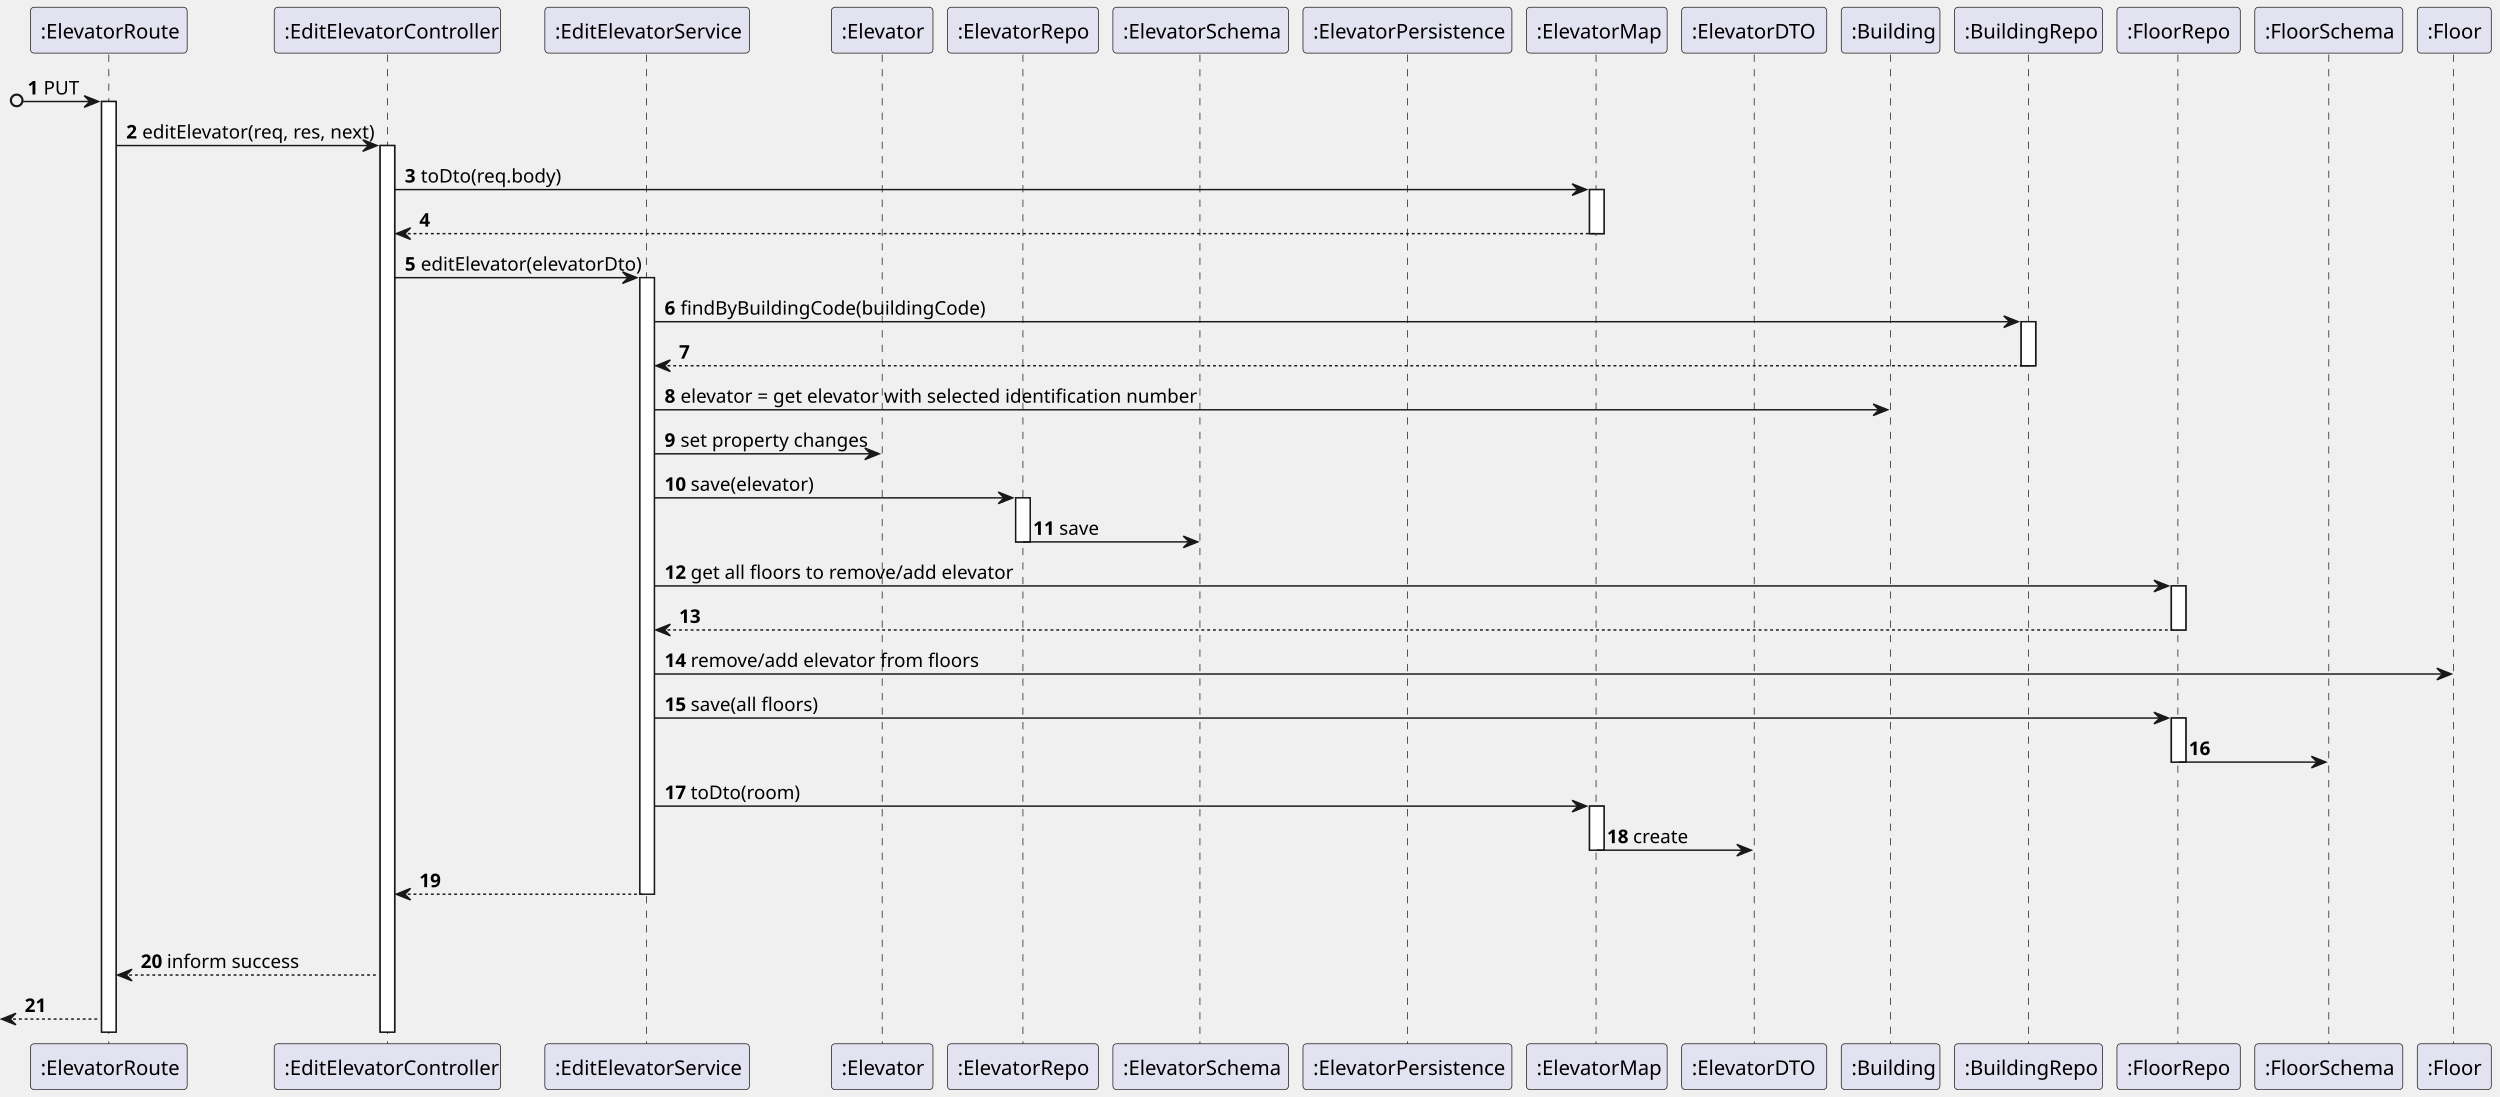
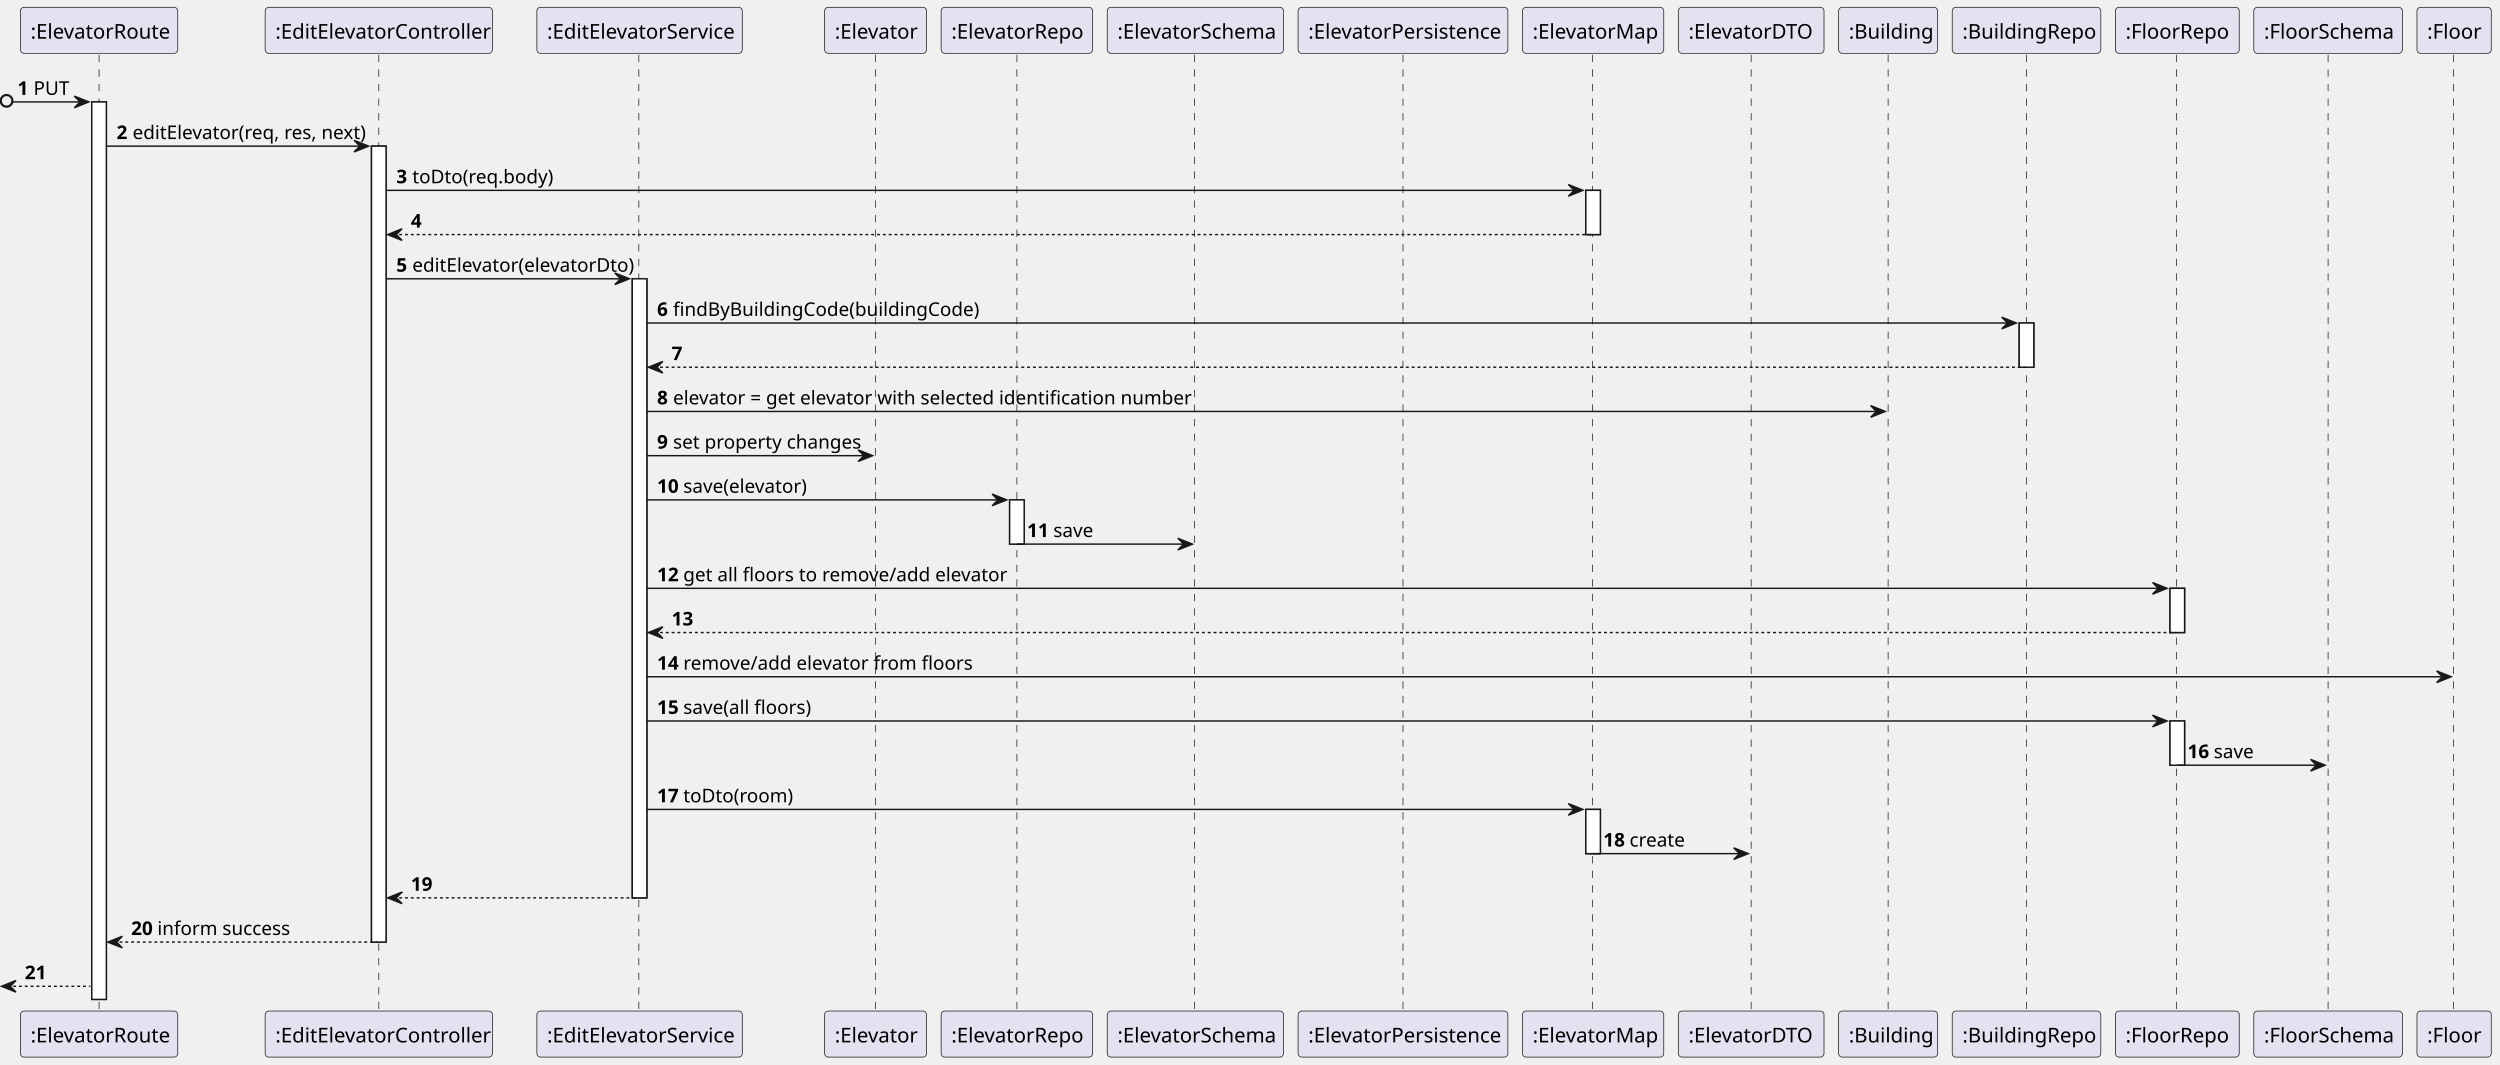
- <svg xmlns="http://www.w3.org/2000/svg" contentStyleType="text/css" height="756px" preserveAspectRatio="none" style="width:1723px;height:756px;background:#FFFFFF;" version="1.1" viewBox="0 0 1723 756" width="1723px" zoomAndPan="magnify">
+ <svg xmlns="http://www.w3.org/2000/svg" contentStyleType="text/css" height="731px" preserveAspectRatio="none" style="width:1716px;height:731px;background:#FFFFFF;" version="1.1" viewBox="0 0 1716 731" width="1716px" zoomAndPan="magnify">
  <defs />
  <g>
-     <rect fill="#FFFFFF" height="641.383" style="stroke:#181818;stroke-width:1.0;" width="10" x="70" y="69.961" />
-     <rect fill="#FFFFFF" height="611.031" style="stroke:#181818;stroke-width:1.0;" width="10" x="262" y="100.312" />
-     <rect fill="#FFFFFF" height="424.922" style="stroke:#181818;stroke-width:1.0;" width="10" x="441" y="191.367" />
-     <rect fill="#FFFFFF" height="30.352" style="stroke:#181818;stroke-width:1.0;" width="10" x="700" y="343.125" />
-     <rect fill="#FFFFFF" height="30.352" style="stroke:#181818;stroke-width:1.0;" width="10" x="1095.5" y="130.664" />
-     <rect fill="#FFFFFF" height="30.352" style="stroke:#181818;stroke-width:1.0;" width="10" x="1095.5" y="555.586" />
-     <rect fill="#FFFFFF" height="30.352" style="stroke:#181818;stroke-width:1.0;" width="10" x="1393" y="221.719" />
-     <rect fill="#FFFFFF" height="30.352" style="stroke:#181818;stroke-width:1.0;" width="10" x="1496.5" y="403.828" />
-     <rect fill="#FFFFFF" height="30.352" style="stroke:#181818;stroke-width:1.0;" width="10" x="1496.5" y="494.883" />
-     <line style="stroke:#181818;stroke-width:0.5;stroke-dasharray:5.0,5.0;" x1="75" x2="75" y1="37.609" y2="720.344" />
-     <line style="stroke:#181818;stroke-width:0.5;stroke-dasharray:5.0,5.0;" x1="267" x2="267" y1="37.609" y2="720.344" />
-     <line style="stroke:#181818;stroke-width:0.5;stroke-dasharray:5.0,5.0;" x1="445.5" x2="445.5" y1="37.609" y2="720.344" />
-     <line style="stroke:#181818;stroke-width:0.5;stroke-dasharray:5.0,5.0;" x1="608" x2="608" y1="37.609" y2="720.344" />
-     <line style="stroke:#181818;stroke-width:0.5;stroke-dasharray:5.0,5.0;" x1="705" x2="705" y1="37.609" y2="720.344" />
-     <line style="stroke:#181818;stroke-width:0.5;stroke-dasharray:5.0,5.0;" x1="827" x2="827" y1="37.609" y2="720.344" />
-     <line style="stroke:#181818;stroke-width:0.5;stroke-dasharray:5.0,5.0;" x1="970" x2="970" y1="37.609" y2="720.344" />
-     <line style="stroke:#181818;stroke-width:0.5;stroke-dasharray:5.0,5.0;" x1="1100" x2="1100" y1="37.609" y2="720.344" />
-     <line style="stroke:#181818;stroke-width:0.5;stroke-dasharray:5.0,5.0;" x1="1209" x2="1209" y1="37.609" y2="720.344" />
-     <line style="stroke:#181818;stroke-width:0.5;stroke-dasharray:5.0,5.0;" x1="1303" x2="1303" y1="37.609" y2="720.344" />
-     <line style="stroke:#181818;stroke-width:0.5;stroke-dasharray:5.0,5.0;" x1="1398" x2="1398" y1="37.609" y2="720.344" />
-     <line style="stroke:#181818;stroke-width:0.5;stroke-dasharray:5.0,5.0;" x1="1501" x2="1501" y1="37.609" y2="720.344" />
-     <line style="stroke:#181818;stroke-width:0.5;stroke-dasharray:5.0,5.0;" x1="1605" x2="1605" y1="37.609" y2="720.344" />
-     <line style="stroke:#181818;stroke-width:0.5;stroke-dasharray:5.0,5.0;" x1="1691" x2="1691" y1="37.609" y2="720.344" />
-     <rect fill="#E2E2F0" height="31.609" rx="2.5" ry="2.5" style="stroke:#181818;stroke-width:0.5;" width="108" x="21" y="5" />
-     <text fill="#000000" font-family="sans-serif" font-size="14" lengthAdjust="spacing" textLength="94" x="28" y="26.533">:ElevatorRoute</text>
-     <rect fill="#E2E2F0" height="31.609" rx="2.5" ry="2.5" style="stroke:#181818;stroke-width:0.5;" width="108" x="21" y="719.344" />
-     <text fill="#000000" font-family="sans-serif" font-size="14" lengthAdjust="spacing" textLength="94" x="28" y="740.877">:ElevatorRoute</text>
-     <rect fill="#E2E2F0" height="31.609" rx="2.5" ry="2.5" style="stroke:#181818;stroke-width:0.5;" width="156" x="189" y="5" />
-     <text fill="#000000" font-family="sans-serif" font-size="14" lengthAdjust="spacing" textLength="142" x="196" y="26.533">:EditElevatorController</text>
-     <rect fill="#E2E2F0" height="31.609" rx="2.5" ry="2.5" style="stroke:#181818;stroke-width:0.5;" width="156" x="189" y="719.344" />
-     <text fill="#000000" font-family="sans-serif" font-size="14" lengthAdjust="spacing" textLength="142" x="196" y="740.877">:EditElevatorController</text>
-     <rect fill="#E2E2F0" height="31.609" rx="2.5" ry="2.5" style="stroke:#181818;stroke-width:0.5;" width="141" x="375.5" y="5" />
-     <text fill="#000000" font-family="sans-serif" font-size="14" lengthAdjust="spacing" textLength="127" x="382.5" y="26.533">:EditElevatorService</text>
-     <rect fill="#E2E2F0" height="31.609" rx="2.5" ry="2.5" style="stroke:#181818;stroke-width:0.5;" width="141" x="375.5" y="719.344" />
-     <text fill="#000000" font-family="sans-serif" font-size="14" lengthAdjust="spacing" textLength="127" x="382.5" y="740.877">:EditElevatorService</text>
-     <rect fill="#E2E2F0" height="31.609" rx="2.5" ry="2.5" style="stroke:#181818;stroke-width:0.5;" width="70" x="573" y="5" />
-     <text fill="#000000" font-family="sans-serif" font-size="14" lengthAdjust="spacing" textLength="56" x="580" y="26.533">:Elevator</text>
-     <rect fill="#E2E2F0" height="31.609" rx="2.5" ry="2.5" style="stroke:#181818;stroke-width:0.5;" width="70" x="573" y="719.344" />
-     <text fill="#000000" font-family="sans-serif" font-size="14" lengthAdjust="spacing" textLength="56" x="580" y="740.877">:Elevator</text>
-     <rect fill="#E2E2F0" height="31.609" rx="2.5" ry="2.5" style="stroke:#181818;stroke-width:0.5;" width="104" x="653" y="5" />
-     <text fill="#000000" font-family="sans-serif" font-size="14" lengthAdjust="spacing" textLength="90" x="660" y="26.533">:ElevatorRepo</text>
-     <rect fill="#E2E2F0" height="31.609" rx="2.5" ry="2.5" style="stroke:#181818;stroke-width:0.5;" width="104" x="653" y="719.344" />
-     <text fill="#000000" font-family="sans-serif" font-size="14" lengthAdjust="spacing" textLength="90" x="660" y="740.877">:ElevatorRepo</text>
-     <rect fill="#E2E2F0" height="31.609" rx="2.5" ry="2.5" style="stroke:#181818;stroke-width:0.5;" width="121" x="767" y="5" />
-     <text fill="#000000" font-family="sans-serif" font-size="14" lengthAdjust="spacing" textLength="107" x="774" y="26.533">:ElevatorSchema</text>
-     <rect fill="#E2E2F0" height="31.609" rx="2.5" ry="2.5" style="stroke:#181818;stroke-width:0.5;" width="121" x="767" y="719.344" />
-     <text fill="#000000" font-family="sans-serif" font-size="14" lengthAdjust="spacing" textLength="107" x="774" y="740.877">:ElevatorSchema</text>
-     <rect fill="#E2E2F0" height="31.609" rx="2.5" ry="2.5" style="stroke:#181818;stroke-width:0.5;" width="144" x="898" y="5" />
-     <text fill="#000000" font-family="sans-serif" font-size="14" lengthAdjust="spacing" textLength="130" x="905" y="26.533">:ElevatorPersistence</text>
-     <rect fill="#E2E2F0" height="31.609" rx="2.5" ry="2.5" style="stroke:#181818;stroke-width:0.5;" width="144" x="898" y="719.344" />
-     <text fill="#000000" font-family="sans-serif" font-size="14" lengthAdjust="spacing" textLength="130" x="905" y="740.877">:ElevatorPersistence</text>
-     <rect fill="#E2E2F0" height="31.609" rx="2.5" ry="2.5" style="stroke:#181818;stroke-width:0.5;" width="97" x="1052" y="5" />
-     <text fill="#000000" font-family="sans-serif" font-size="14" lengthAdjust="spacing" textLength="83" x="1059" y="26.533">:ElevatorMap</text>
-     <rect fill="#E2E2F0" height="31.609" rx="2.5" ry="2.5" style="stroke:#181818;stroke-width:0.5;" width="97" x="1052" y="719.344" />
-     <text fill="#000000" font-family="sans-serif" font-size="14" lengthAdjust="spacing" textLength="83" x="1059" y="740.877">:ElevatorMap</text>
-     <rect fill="#E2E2F0" height="31.609" rx="2.5" ry="2.5" style="stroke:#181818;stroke-width:0.5;" width="100" x="1159" y="5" />
-     <text fill="#000000" font-family="sans-serif" font-size="14" lengthAdjust="spacing" textLength="86" x="1166" y="26.533">:ElevatorDTO</text>
-     <rect fill="#E2E2F0" height="31.609" rx="2.5" ry="2.5" style="stroke:#181818;stroke-width:0.5;" width="100" x="1159" y="719.344" />
-     <text fill="#000000" font-family="sans-serif" font-size="14" lengthAdjust="spacing" textLength="86" x="1166" y="740.877">:ElevatorDTO</text>
-     <rect fill="#E2E2F0" height="31.609" rx="2.5" ry="2.5" style="stroke:#181818;stroke-width:0.5;" width="68" x="1269" y="5" />
-     <text fill="#000000" font-family="sans-serif" font-size="14" lengthAdjust="spacing" textLength="54" x="1276" y="26.533">:Building</text>
-     <rect fill="#E2E2F0" height="31.609" rx="2.5" ry="2.5" style="stroke:#181818;stroke-width:0.5;" width="68" x="1269" y="719.344" />
-     <text fill="#000000" font-family="sans-serif" font-size="14" lengthAdjust="spacing" textLength="54" x="1276" y="740.877">:Building</text>
-     <rect fill="#E2E2F0" height="31.609" rx="2.5" ry="2.5" style="stroke:#181818;stroke-width:0.5;" width="102" x="1347" y="5" />
-     <text fill="#000000" font-family="sans-serif" font-size="14" lengthAdjust="spacing" textLength="88" x="1354" y="26.533">:BuildingRepo</text>
-     <rect fill="#E2E2F0" height="31.609" rx="2.5" ry="2.5" style="stroke:#181818;stroke-width:0.5;" width="102" x="1347" y="719.344" />
-     <text fill="#000000" font-family="sans-serif" font-size="14" lengthAdjust="spacing" textLength="88" x="1354" y="740.877">:BuildingRepo</text>
-     <rect fill="#E2E2F0" height="31.609" rx="2.5" ry="2.5" style="stroke:#181818;stroke-width:0.5;" width="85" x="1459" y="5" />
-     <text fill="#000000" font-family="sans-serif" font-size="14" lengthAdjust="spacing" textLength="71" x="1466" y="26.533">:FloorRepo</text>
-     <rect fill="#E2E2F0" height="31.609" rx="2.5" ry="2.5" style="stroke:#181818;stroke-width:0.5;" width="85" x="1459" y="719.344" />
-     <text fill="#000000" font-family="sans-serif" font-size="14" lengthAdjust="spacing" textLength="71" x="1466" y="740.877">:FloorRepo</text>
-     <rect fill="#E2E2F0" height="31.609" rx="2.5" ry="2.5" style="stroke:#181818;stroke-width:0.5;" width="102" x="1554" y="5" />
-     <text fill="#000000" font-family="sans-serif" font-size="14" lengthAdjust="spacing" textLength="88" x="1561" y="26.533">:FloorSchema</text>
-     <rect fill="#E2E2F0" height="31.609" rx="2.5" ry="2.5" style="stroke:#181818;stroke-width:0.5;" width="102" x="1554" y="719.344" />
-     <text fill="#000000" font-family="sans-serif" font-size="14" lengthAdjust="spacing" textLength="88" x="1561" y="740.877">:FloorSchema</text>
-     <rect fill="#E2E2F0" height="31.609" rx="2.5" ry="2.5" style="stroke:#181818;stroke-width:0.5;" width="51" x="1666" y="5" />
-     <text fill="#000000" font-family="sans-serif" font-size="14" lengthAdjust="spacing" textLength="37" x="1673" y="26.533">:Floor</text>
-     <rect fill="#E2E2F0" height="31.609" rx="2.5" ry="2.5" style="stroke:#181818;stroke-width:0.5;" width="51" x="1666" y="719.344" />
-     <text fill="#000000" font-family="sans-serif" font-size="14" lengthAdjust="spacing" textLength="37" x="1673" y="740.877">:Floor</text>
-     <rect fill="#FFFFFF" height="641.383" style="stroke:#181818;stroke-width:1.0;" width="10" x="70" y="69.961" />
-     <rect fill="#FFFFFF" height="611.031" style="stroke:#181818;stroke-width:1.0;" width="10" x="262" y="100.312" />
-     <rect fill="#FFFFFF" height="424.922" style="stroke:#181818;stroke-width:1.0;" width="10" x="441" y="191.367" />
-     <rect fill="#FFFFFF" height="30.352" style="stroke:#181818;stroke-width:1.0;" width="10" x="700" y="343.125" />
-     <rect fill="#FFFFFF" height="30.352" style="stroke:#181818;stroke-width:1.0;" width="10" x="1095.5" y="130.664" />
-     <rect fill="#FFFFFF" height="30.352" style="stroke:#181818;stroke-width:1.0;" width="10" x="1095.5" y="555.586" />
-     <rect fill="#FFFFFF" height="30.352" style="stroke:#181818;stroke-width:1.0;" width="10" x="1393" y="221.719" />
-     <rect fill="#FFFFFF" height="30.352" style="stroke:#181818;stroke-width:1.0;" width="10" x="1496.5" y="403.828" />
-     <rect fill="#FFFFFF" height="30.352" style="stroke:#181818;stroke-width:1.0;" width="10" x="1496.5" y="494.883" />
-     <ellipse cx="11.5" cy="69.211" fill="none" rx="4" ry="4" style="stroke:#181818;stroke-width:1.5;" />
-     <polygon fill="#181818" points="58,65.961,68,69.961,58,73.961,62,69.961" style="stroke:#181818;stroke-width:1.0;" />
-     <line style="stroke:#181818;stroke-width:1.0;" x1="16" x2="64" y1="69.961" y2="69.961" />
-     <text fill="#000000" font-family="sans-serif" font-size="13" font-weight="bold" lengthAdjust="spacing" textLength="7" x="19" y="65.105">1</text>
-     <text fill="#000000" font-family="sans-serif" font-size="13" lengthAdjust="spacing" textLength="25" x="30" y="65.105">PUT</text>
-     <polygon fill="#181818" points="250,96.312,260,100.312,250,104.312,254,100.312" style="stroke:#181818;stroke-width:1.0;" />
-     <line style="stroke:#181818;stroke-width:1.0;" x1="80" x2="256" y1="100.312" y2="100.312" />
-     <text fill="#000000" font-family="sans-serif" font-size="13" font-weight="bold" lengthAdjust="spacing" textLength="7" x="87" y="95.456">2</text>
-     <text fill="#000000" font-family="sans-serif" font-size="13" lengthAdjust="spacing" textLength="152" x="98" y="95.456">editElevator(req, res, next)</text>
-     <polygon fill="#181818" points="1083.5,126.664,1093.5,130.664,1083.5,134.664,1087.5,130.664" style="stroke:#181818;stroke-width:1.0;" />
-     <line style="stroke:#181818;stroke-width:1.0;" x1="272" x2="1089.5" y1="130.664" y2="130.664" />
-     <text fill="#000000" font-family="sans-serif" font-size="13" font-weight="bold" lengthAdjust="spacing" textLength="7" x="279" y="125.808">3</text>
-     <text fill="#000000" font-family="sans-serif" font-size="13" lengthAdjust="spacing" textLength="89" x="290" y="125.808">toDto(req.body)</text>
-     <polygon fill="#181818" points="283,157.016,273,161.016,283,165.016,279,161.016" style="stroke:#181818;stroke-width:1.0;" />
-     <line style="stroke:#181818;stroke-width:1.0;stroke-dasharray:2.0,2.0;" x1="277" x2="1099.5" y1="161.016" y2="161.016" />
-     <text fill="#000000" font-family="sans-serif" font-size="13" font-weight="bold" lengthAdjust="spacing" textLength="7" x="289" y="156.159">4</text>
-     <text fill="#000000" font-family="sans-serif" font-size="13" lengthAdjust="spacing" textLength="4" x="300" y="156.159"> </text>
-     <polygon fill="#181818" points="429,187.367,439,191.367,429,195.367,433,191.367" style="stroke:#181818;stroke-width:1.0;" />
-     <line style="stroke:#181818;stroke-width:1.0;" x1="272" x2="435" y1="191.367" y2="191.367" />
-     <text fill="#000000" font-family="sans-serif" font-size="13" font-weight="bold" lengthAdjust="spacing" textLength="7" x="279" y="186.511">5</text>
-     <text fill="#000000" font-family="sans-serif" font-size="13" lengthAdjust="spacing" textLength="139" x="290" y="186.511">editElevator(elevatorDto)</text>
-     <polygon fill="#181818" points="1381,217.719,1391,221.719,1381,225.719,1385,221.719" style="stroke:#181818;stroke-width:1.0;" />
-     <line style="stroke:#181818;stroke-width:1.0;" x1="451" x2="1387" y1="221.719" y2="221.719" />
-     <text fill="#000000" font-family="sans-serif" font-size="13" font-weight="bold" lengthAdjust="spacing" textLength="7" x="458" y="216.862">6</text>
-     <text fill="#000000" font-family="sans-serif" font-size="13" lengthAdjust="spacing" textLength="194" x="469" y="216.862">findByBuildingCode(buildingCode)</text>
-     <polygon fill="#181818" points="462,248.07,452,252.07,462,256.07,458,252.07" style="stroke:#181818;stroke-width:1.0;" />
-     <line style="stroke:#181818;stroke-width:1.0;stroke-dasharray:2.0,2.0;" x1="456" x2="1397" y1="252.07" y2="252.07" />
-     <text fill="#000000" font-family="sans-serif" font-size="13" font-weight="bold" lengthAdjust="spacing" textLength="7" x="468" y="247.214">7</text>
-     <text fill="#000000" font-family="sans-serif" font-size="13" lengthAdjust="spacing" textLength="4" x="479" y="247.214"> </text>
-     <polygon fill="#181818" points="1291,278.422,1301,282.422,1291,286.422,1295,282.422" style="stroke:#181818;stroke-width:1.0;" />
-     <line style="stroke:#181818;stroke-width:1.0;" x1="451" x2="1297" y1="282.422" y2="282.422" />
-     <text fill="#000000" font-family="sans-serif" font-size="13" font-weight="bold" lengthAdjust="spacing" textLength="7" x="458" y="277.565">8</text>
-     <text fill="#000000" font-family="sans-serif" font-size="13" lengthAdjust="spacing" textLength="329" x="469" y="277.565">elevator = get elevator with selected identification number</text>
-     <polygon fill="#181818" points="596,308.773,606,312.773,596,316.773,600,312.773" style="stroke:#181818;stroke-width:1.0;" />
-     <line style="stroke:#181818;stroke-width:1.0;" x1="451" x2="602" y1="312.773" y2="312.773" />
-     <text fill="#000000" font-family="sans-serif" font-size="13" font-weight="bold" lengthAdjust="spacing" textLength="7" x="458" y="307.917">9</text>
-     <text fill="#000000" font-family="sans-serif" font-size="13" lengthAdjust="spacing" textLength="122" x="469" y="307.917">set property changes</text>
-     <polygon fill="#181818" points="688,339.125,698,343.125,688,347.125,692,343.125" style="stroke:#181818;stroke-width:1.0;" />
-     <line style="stroke:#181818;stroke-width:1.0;" x1="451" x2="694" y1="343.125" y2="343.125" />
-     <text fill="#000000" font-family="sans-serif" font-size="13" font-weight="bold" lengthAdjust="spacing" textLength="14" x="458" y="338.269">10</text>
-     <text fill="#000000" font-family="sans-serif" font-size="13" lengthAdjust="spacing" textLength="78" x="476" y="338.269">save(elevator)</text>
-     <polygon fill="#181818" points="815.5,369.477,825.5,373.477,815.5,377.477,819.5,373.477" style="stroke:#181818;stroke-width:1.0;" />
-     <line style="stroke:#181818;stroke-width:1.0;" x1="705" x2="821.5" y1="373.477" y2="373.477" />
-     <text fill="#000000" font-family="sans-serif" font-size="13" font-weight="bold" lengthAdjust="spacing" textLength="14" x="712" y="368.62">11</text>
-     <text fill="#000000" font-family="sans-serif" font-size="13" lengthAdjust="spacing" textLength="26" x="730" y="368.62">save</text>
-     <polygon fill="#181818" points="1484.5,399.828,1494.5,403.828,1484.5,407.828,1488.5,403.828" style="stroke:#181818;stroke-width:1.0;" />
-     <line style="stroke:#181818;stroke-width:1.0;" x1="451" x2="1490.5" y1="403.828" y2="403.828" />
-     <text fill="#000000" font-family="sans-serif" font-size="13" font-weight="bold" lengthAdjust="spacing" textLength="14" x="458" y="398.972">12</text>
-     <text fill="#000000" font-family="sans-serif" font-size="13" lengthAdjust="spacing" textLength="203" x="476" y="398.972">get all floors to remove/add elevator</text>
-     <polygon fill="#181818" points="462,430.18,452,434.18,462,438.18,458,434.18" style="stroke:#181818;stroke-width:1.0;" />
-     <line style="stroke:#181818;stroke-width:1.0;stroke-dasharray:2.0,2.0;" x1="456" x2="1500.5" y1="434.18" y2="434.18" />
-     <text fill="#000000" font-family="sans-serif" font-size="13" font-weight="bold" lengthAdjust="spacing" textLength="14" x="468" y="429.323">13</text>
-     <text fill="#000000" font-family="sans-serif" font-size="13" lengthAdjust="spacing" textLength="4" x="486" y="429.323"> </text>
-     <polygon fill="#181818" points="1679.5,460.531,1689.5,464.531,1679.5,468.531,1683.5,464.531" style="stroke:#181818;stroke-width:1.0;" />
-     <line style="stroke:#181818;stroke-width:1.0;" x1="451" x2="1685.5" y1="464.531" y2="464.531" />
-     <text fill="#000000" font-family="sans-serif" font-size="13" font-weight="bold" lengthAdjust="spacing" textLength="14" x="458" y="459.675">14</text>
-     <text fill="#000000" font-family="sans-serif" font-size="13" lengthAdjust="spacing" textLength="178" x="476" y="459.675">remove/add elevator from floors</text>
-     <polygon fill="#181818" points="1484.5,490.883,1494.5,494.883,1484.5,498.883,1488.5,494.883" style="stroke:#181818;stroke-width:1.0;" />
-     <line style="stroke:#181818;stroke-width:1.0;" x1="451" x2="1490.5" y1="494.883" y2="494.883" />
-     <text fill="#000000" font-family="sans-serif" font-size="13" font-weight="bold" lengthAdjust="spacing" textLength="14" x="458" y="490.026">15</text>
-     <text fill="#000000" font-family="sans-serif" font-size="13" lengthAdjust="spacing" textLength="82" x="476" y="490.026">save(all floors)</text>
-     <polygon fill="#181818" points="1593,521.234,1603,525.234,1593,529.234,1597,525.234" style="stroke:#181818;stroke-width:1.0;" />
-     <line style="stroke:#181818;stroke-width:1.0;" x1="1501.5" x2="1599" y1="525.234" y2="525.234" />
-     <text fill="#000000" font-family="sans-serif" font-size="13" font-weight="bold" lengthAdjust="spacing" textLength="14" x="1508.5" y="520.378">16</text>
-     <text fill="#000000" font-family="sans-serif" font-size="13" lengthAdjust="spacing" textLength="4" x="1526.5" y="520.378"> </text>
-     <polygon fill="#181818" points="1083.5,551.586,1093.5,555.586,1083.5,559.586,1087.5,555.586" style="stroke:#181818;stroke-width:1.0;" />
-     <line style="stroke:#181818;stroke-width:1.0;" x1="451" x2="1089.5" y1="555.586" y2="555.586" />
-     <text fill="#000000" font-family="sans-serif" font-size="13" font-weight="bold" lengthAdjust="spacing" textLength="14" x="458" y="550.73">17</text>
-     <text fill="#000000" font-family="sans-serif" font-size="13" lengthAdjust="spacing" textLength="68" x="476" y="550.73">toDto(room)</text>
-     <polygon fill="#181818" points="1197,581.938,1207,585.938,1197,589.938,1201,585.938" style="stroke:#181818;stroke-width:1.0;" />
-     <line style="stroke:#181818;stroke-width:1.0;" x1="1100.5" x2="1203" y1="585.938" y2="585.938" />
-     <text fill="#000000" font-family="sans-serif" font-size="13" font-weight="bold" lengthAdjust="spacing" textLength="14" x="1107.5" y="581.081">18</text>
-     <text fill="#000000" font-family="sans-serif" font-size="13" lengthAdjust="spacing" textLength="36" x="1125.5" y="581.081">create</text>
-     <polygon fill="#181818" points="283,612.289,273,616.289,283,620.289,279,616.289" style="stroke:#181818;stroke-width:1.0;" />
-     <line style="stroke:#181818;stroke-width:1.0;stroke-dasharray:2.0,2.0;" x1="277" x2="445" y1="616.289" y2="616.289" />
-     <text fill="#000000" font-family="sans-serif" font-size="13" font-weight="bold" lengthAdjust="spacing" textLength="14" x="289" y="611.433">19</text>
-     <text fill="#000000" font-family="sans-serif" font-size="13" lengthAdjust="spacing" textLength="4" x="307" y="611.433"> </text>
-     <polygon fill="#181818" points="91,667.992,81,671.992,91,675.992,87,671.992" style="stroke:#181818;stroke-width:1.0;" />
-     <line style="stroke:#181818;stroke-width:1.0;stroke-dasharray:2.0,2.0;" x1="85" x2="261" y1="671.992" y2="671.992" />
-     <text fill="#000000" font-family="sans-serif" font-size="13" font-weight="bold" lengthAdjust="spacing" textLength="14" x="97" y="667.136">20</text>
-     <text fill="#000000" font-family="sans-serif" font-size="13" lengthAdjust="spacing" textLength="88" x="115" y="667.136">inform success</text>
-     <polygon fill="#181818" points="11,698.344,1,702.344,11,706.344,7,702.344" style="stroke:#181818;stroke-width:1.0;" />
-     <line style="stroke:#181818;stroke-width:1.0;stroke-dasharray:2.0,2.0;" x1="5" x2="69" y1="702.344" y2="702.344" />
-     <text fill="#000000" font-family="sans-serif" font-size="13" font-weight="bold" lengthAdjust="spacing" textLength="14" x="17" y="697.487">21</text>
-     <text fill="#000000" font-family="sans-serif" font-size="13" lengthAdjust="spacing" textLength="4" x="35" y="697.487"> </text>
+     <rect fill="#FFFFFF" height="616.031" style="stroke:#181818;stroke-width:1.0;" width="10" x="63" y="69.961" />
+     <rect fill="#FFFFFF" height="546.328" style="stroke:#181818;stroke-width:1.0;" width="10" x="255" y="100.312" />
+     <rect fill="#FFFFFF" height="424.922" style="stroke:#181818;stroke-width:1.0;" width="10" x="434" y="191.367" />
+     <rect fill="#FFFFFF" height="30.352" style="stroke:#181818;stroke-width:1.0;" width="10" x="693" y="343.125" />
+     <rect fill="#FFFFFF" height="30.352" style="stroke:#181818;stroke-width:1.0;" width="10" x="1088.5" y="130.664" />
+     <rect fill="#FFFFFF" height="30.352" style="stroke:#181818;stroke-width:1.0;" width="10" x="1088.5" y="555.586" />
+     <rect fill="#FFFFFF" height="30.352" style="stroke:#181818;stroke-width:1.0;" width="10" x="1386" y="221.719" />
+     <rect fill="#FFFFFF" height="30.352" style="stroke:#181818;stroke-width:1.0;" width="10" x="1489.5" y="403.828" />
+     <rect fill="#FFFFFF" height="30.352" style="stroke:#181818;stroke-width:1.0;" width="10" x="1489.5" y="494.883" />
+     <line style="stroke:#181818;stroke-width:0.5;stroke-dasharray:5.0,5.0;" x1="68" x2="68" y1="37.609" y2="694.992" />
+     <line style="stroke:#181818;stroke-width:0.5;stroke-dasharray:5.0,5.0;" x1="260" x2="260" y1="37.609" y2="694.992" />
+     <line style="stroke:#181818;stroke-width:0.5;stroke-dasharray:5.0,5.0;" x1="438.5" x2="438.5" y1="37.609" y2="694.992" />
+     <line style="stroke:#181818;stroke-width:0.5;stroke-dasharray:5.0,5.0;" x1="601" x2="601" y1="37.609" y2="694.992" />
+     <line style="stroke:#181818;stroke-width:0.5;stroke-dasharray:5.0,5.0;" x1="698" x2="698" y1="37.609" y2="694.992" />
+     <line style="stroke:#181818;stroke-width:0.5;stroke-dasharray:5.0,5.0;" x1="820" x2="820" y1="37.609" y2="694.992" />
+     <line style="stroke:#181818;stroke-width:0.5;stroke-dasharray:5.0,5.0;" x1="963" x2="963" y1="37.609" y2="694.992" />
+     <line style="stroke:#181818;stroke-width:0.5;stroke-dasharray:5.0,5.0;" x1="1093" x2="1093" y1="37.609" y2="694.992" />
+     <line style="stroke:#181818;stroke-width:0.5;stroke-dasharray:5.0,5.0;" x1="1202" x2="1202" y1="37.609" y2="694.992" />
+     <line style="stroke:#181818;stroke-width:0.5;stroke-dasharray:5.0,5.0;" x1="1296" x2="1296" y1="37.609" y2="694.992" />
+     <line style="stroke:#181818;stroke-width:0.5;stroke-dasharray:5.0,5.0;" x1="1391" x2="1391" y1="37.609" y2="694.992" />
+     <line style="stroke:#181818;stroke-width:0.5;stroke-dasharray:5.0,5.0;" x1="1494" x2="1494" y1="37.609" y2="694.992" />
+     <line style="stroke:#181818;stroke-width:0.5;stroke-dasharray:5.0,5.0;" x1="1598" x2="1598" y1="37.609" y2="694.992" />
+     <line style="stroke:#181818;stroke-width:0.5;stroke-dasharray:5.0,5.0;" x1="1684" x2="1684" y1="37.609" y2="694.992" />
+     <rect fill="#E2E2F0" height="31.609" rx="2.5" ry="2.5" style="stroke:#181818;stroke-width:0.5;" width="108" x="14" y="5" />
+     <text fill="#000000" font-family="sans-serif" font-size="14" lengthAdjust="spacing" textLength="94" x="21" y="26.533">:ElevatorRoute</text>
+     <rect fill="#E2E2F0" height="31.609" rx="2.5" ry="2.5" style="stroke:#181818;stroke-width:0.5;" width="108" x="14" y="693.992" />
+     <text fill="#000000" font-family="sans-serif" font-size="14" lengthAdjust="spacing" textLength="94" x="21" y="715.525">:ElevatorRoute</text>
+     <rect fill="#E2E2F0" height="31.609" rx="2.5" ry="2.5" style="stroke:#181818;stroke-width:0.5;" width="156" x="182" y="5" />
+     <text fill="#000000" font-family="sans-serif" font-size="14" lengthAdjust="spacing" textLength="142" x="189" y="26.533">:EditElevatorController</text>
+     <rect fill="#E2E2F0" height="31.609" rx="2.5" ry="2.5" style="stroke:#181818;stroke-width:0.5;" width="156" x="182" y="693.992" />
+     <text fill="#000000" font-family="sans-serif" font-size="14" lengthAdjust="spacing" textLength="142" x="189" y="715.525">:EditElevatorController</text>
+     <rect fill="#E2E2F0" height="31.609" rx="2.5" ry="2.5" style="stroke:#181818;stroke-width:0.5;" width="141" x="368.5" y="5" />
+     <text fill="#000000" font-family="sans-serif" font-size="14" lengthAdjust="spacing" textLength="127" x="375.5" y="26.533">:EditElevatorService</text>
+     <rect fill="#E2E2F0" height="31.609" rx="2.5" ry="2.5" style="stroke:#181818;stroke-width:0.5;" width="141" x="368.5" y="693.992" />
+     <text fill="#000000" font-family="sans-serif" font-size="14" lengthAdjust="spacing" textLength="127" x="375.5" y="715.525">:EditElevatorService</text>
+     <rect fill="#E2E2F0" height="31.609" rx="2.5" ry="2.5" style="stroke:#181818;stroke-width:0.5;" width="70" x="566" y="5" />
+     <text fill="#000000" font-family="sans-serif" font-size="14" lengthAdjust="spacing" textLength="56" x="573" y="26.533">:Elevator</text>
+     <rect fill="#E2E2F0" height="31.609" rx="2.5" ry="2.5" style="stroke:#181818;stroke-width:0.5;" width="70" x="566" y="693.992" />
+     <text fill="#000000" font-family="sans-serif" font-size="14" lengthAdjust="spacing" textLength="56" x="573" y="715.525">:Elevator</text>
+     <rect fill="#E2E2F0" height="31.609" rx="2.5" ry="2.5" style="stroke:#181818;stroke-width:0.5;" width="104" x="646" y="5" />
+     <text fill="#000000" font-family="sans-serif" font-size="14" lengthAdjust="spacing" textLength="90" x="653" y="26.533">:ElevatorRepo</text>
+     <rect fill="#E2E2F0" height="31.609" rx="2.5" ry="2.5" style="stroke:#181818;stroke-width:0.5;" width="104" x="646" y="693.992" />
+     <text fill="#000000" font-family="sans-serif" font-size="14" lengthAdjust="spacing" textLength="90" x="653" y="715.525">:ElevatorRepo</text>
+     <rect fill="#E2E2F0" height="31.609" rx="2.5" ry="2.5" style="stroke:#181818;stroke-width:0.5;" width="121" x="760" y="5" />
+     <text fill="#000000" font-family="sans-serif" font-size="14" lengthAdjust="spacing" textLength="107" x="767" y="26.533">:ElevatorSchema</text>
+     <rect fill="#E2E2F0" height="31.609" rx="2.5" ry="2.5" style="stroke:#181818;stroke-width:0.5;" width="121" x="760" y="693.992" />
+     <text fill="#000000" font-family="sans-serif" font-size="14" lengthAdjust="spacing" textLength="107" x="767" y="715.525">:ElevatorSchema</text>
+     <rect fill="#E2E2F0" height="31.609" rx="2.5" ry="2.5" style="stroke:#181818;stroke-width:0.5;" width="144" x="891" y="5" />
+     <text fill="#000000" font-family="sans-serif" font-size="14" lengthAdjust="spacing" textLength="130" x="898" y="26.533">:ElevatorPersistence</text>
+     <rect fill="#E2E2F0" height="31.609" rx="2.5" ry="2.5" style="stroke:#181818;stroke-width:0.5;" width="144" x="891" y="693.992" />
+     <text fill="#000000" font-family="sans-serif" font-size="14" lengthAdjust="spacing" textLength="130" x="898" y="715.525">:ElevatorPersistence</text>
+     <rect fill="#E2E2F0" height="31.609" rx="2.5" ry="2.5" style="stroke:#181818;stroke-width:0.5;" width="97" x="1045" y="5" />
+     <text fill="#000000" font-family="sans-serif" font-size="14" lengthAdjust="spacing" textLength="83" x="1052" y="26.533">:ElevatorMap</text>
+     <rect fill="#E2E2F0" height="31.609" rx="2.5" ry="2.5" style="stroke:#181818;stroke-width:0.5;" width="97" x="1045" y="693.992" />
+     <text fill="#000000" font-family="sans-serif" font-size="14" lengthAdjust="spacing" textLength="83" x="1052" y="715.525">:ElevatorMap</text>
+     <rect fill="#E2E2F0" height="31.609" rx="2.5" ry="2.5" style="stroke:#181818;stroke-width:0.5;" width="100" x="1152" y="5" />
+     <text fill="#000000" font-family="sans-serif" font-size="14" lengthAdjust="spacing" textLength="86" x="1159" y="26.533">:ElevatorDTO</text>
+     <rect fill="#E2E2F0" height="31.609" rx="2.5" ry="2.5" style="stroke:#181818;stroke-width:0.5;" width="100" x="1152" y="693.992" />
+     <text fill="#000000" font-family="sans-serif" font-size="14" lengthAdjust="spacing" textLength="86" x="1159" y="715.525">:ElevatorDTO</text>
+     <rect fill="#E2E2F0" height="31.609" rx="2.5" ry="2.5" style="stroke:#181818;stroke-width:0.5;" width="68" x="1262" y="5" />
+     <text fill="#000000" font-family="sans-serif" font-size="14" lengthAdjust="spacing" textLength="54" x="1269" y="26.533">:Building</text>
+     <rect fill="#E2E2F0" height="31.609" rx="2.5" ry="2.5" style="stroke:#181818;stroke-width:0.5;" width="68" x="1262" y="693.992" />
+     <text fill="#000000" font-family="sans-serif" font-size="14" lengthAdjust="spacing" textLength="54" x="1269" y="715.525">:Building</text>
+     <rect fill="#E2E2F0" height="31.609" rx="2.5" ry="2.5" style="stroke:#181818;stroke-width:0.5;" width="102" x="1340" y="5" />
+     <text fill="#000000" font-family="sans-serif" font-size="14" lengthAdjust="spacing" textLength="88" x="1347" y="26.533">:BuildingRepo</text>
+     <rect fill="#E2E2F0" height="31.609" rx="2.5" ry="2.5" style="stroke:#181818;stroke-width:0.5;" width="102" x="1340" y="693.992" />
+     <text fill="#000000" font-family="sans-serif" font-size="14" lengthAdjust="spacing" textLength="88" x="1347" y="715.525">:BuildingRepo</text>
+     <rect fill="#E2E2F0" height="31.609" rx="2.5" ry="2.5" style="stroke:#181818;stroke-width:0.5;" width="85" x="1452" y="5" />
+     <text fill="#000000" font-family="sans-serif" font-size="14" lengthAdjust="spacing" textLength="71" x="1459" y="26.533">:FloorRepo</text>
+     <rect fill="#E2E2F0" height="31.609" rx="2.5" ry="2.5" style="stroke:#181818;stroke-width:0.5;" width="85" x="1452" y="693.992" />
+     <text fill="#000000" font-family="sans-serif" font-size="14" lengthAdjust="spacing" textLength="71" x="1459" y="715.525">:FloorRepo</text>
+     <rect fill="#E2E2F0" height="31.609" rx="2.5" ry="2.5" style="stroke:#181818;stroke-width:0.5;" width="102" x="1547" y="5" />
+     <text fill="#000000" font-family="sans-serif" font-size="14" lengthAdjust="spacing" textLength="88" x="1554" y="26.533">:FloorSchema</text>
+     <rect fill="#E2E2F0" height="31.609" rx="2.5" ry="2.5" style="stroke:#181818;stroke-width:0.5;" width="102" x="1547" y="693.992" />
+     <text fill="#000000" font-family="sans-serif" font-size="14" lengthAdjust="spacing" textLength="88" x="1554" y="715.525">:FloorSchema</text>
+     <rect fill="#E2E2F0" height="31.609" rx="2.5" ry="2.5" style="stroke:#181818;stroke-width:0.5;" width="51" x="1659" y="5" />
+     <text fill="#000000" font-family="sans-serif" font-size="14" lengthAdjust="spacing" textLength="37" x="1666" y="26.533">:Floor</text>
+     <rect fill="#E2E2F0" height="31.609" rx="2.5" ry="2.5" style="stroke:#181818;stroke-width:0.5;" width="51" x="1659" y="693.992" />
+     <text fill="#000000" font-family="sans-serif" font-size="14" lengthAdjust="spacing" textLength="37" x="1666" y="715.525">:Floor</text>
+     <rect fill="#FFFFFF" height="616.031" style="stroke:#181818;stroke-width:1.0;" width="10" x="63" y="69.961" />
+     <rect fill="#FFFFFF" height="546.328" style="stroke:#181818;stroke-width:1.0;" width="10" x="255" y="100.312" />
+     <rect fill="#FFFFFF" height="424.922" style="stroke:#181818;stroke-width:1.0;" width="10" x="434" y="191.367" />
+     <rect fill="#FFFFFF" height="30.352" style="stroke:#181818;stroke-width:1.0;" width="10" x="693" y="343.125" />
+     <rect fill="#FFFFFF" height="30.352" style="stroke:#181818;stroke-width:1.0;" width="10" x="1088.5" y="130.664" />
+     <rect fill="#FFFFFF" height="30.352" style="stroke:#181818;stroke-width:1.0;" width="10" x="1088.5" y="555.586" />
+     <rect fill="#FFFFFF" height="30.352" style="stroke:#181818;stroke-width:1.0;" width="10" x="1386" y="221.719" />
+     <rect fill="#FFFFFF" height="30.352" style="stroke:#181818;stroke-width:1.0;" width="10" x="1489.5" y="403.828" />
+     <rect fill="#FFFFFF" height="30.352" style="stroke:#181818;stroke-width:1.0;" width="10" x="1489.5" y="494.883" />
+     <ellipse cx="4.5" cy="69.211" fill="none" rx="4" ry="4" style="stroke:#181818;stroke-width:1.5;" />
+     <polygon fill="#181818" points="51,65.961,61,69.961,51,73.961,55,69.961" style="stroke:#181818;stroke-width:1.0;" />
+     <line style="stroke:#181818;stroke-width:1.0;" x1="9" x2="57" y1="69.961" y2="69.961" />
+     <text fill="#000000" font-family="sans-serif" font-size="13" font-weight="bold" lengthAdjust="spacing" textLength="7" x="12" y="65.105">1</text>
+     <text fill="#000000" font-family="sans-serif" font-size="13" lengthAdjust="spacing" textLength="25" x="23" y="65.105">PUT</text>
+     <polygon fill="#181818" points="243,96.312,253,100.312,243,104.312,247,100.312" style="stroke:#181818;stroke-width:1.0;" />
+     <line style="stroke:#181818;stroke-width:1.0;" x1="73" x2="249" y1="100.312" y2="100.312" />
+     <text fill="#000000" font-family="sans-serif" font-size="13" font-weight="bold" lengthAdjust="spacing" textLength="7" x="80" y="95.456">2</text>
+     <text fill="#000000" font-family="sans-serif" font-size="13" lengthAdjust="spacing" textLength="152" x="91" y="95.456">editElevator(req, res, next)</text>
+     <polygon fill="#181818" points="1076.5,126.664,1086.5,130.664,1076.5,134.664,1080.5,130.664" style="stroke:#181818;stroke-width:1.0;" />
+     <line style="stroke:#181818;stroke-width:1.0;" x1="265" x2="1082.5" y1="130.664" y2="130.664" />
+     <text fill="#000000" font-family="sans-serif" font-size="13" font-weight="bold" lengthAdjust="spacing" textLength="7" x="272" y="125.808">3</text>
+     <text fill="#000000" font-family="sans-serif" font-size="13" lengthAdjust="spacing" textLength="89" x="283" y="125.808">toDto(req.body)</text>
+     <polygon fill="#181818" points="276,157.016,266,161.016,276,165.016,272,161.016" style="stroke:#181818;stroke-width:1.0;" />
+     <line style="stroke:#181818;stroke-width:1.0;stroke-dasharray:2.0,2.0;" x1="270" x2="1092.5" y1="161.016" y2="161.016" />
+     <text fill="#000000" font-family="sans-serif" font-size="13" font-weight="bold" lengthAdjust="spacing" textLength="7" x="282" y="156.159">4</text>
+     <text fill="#000000" font-family="sans-serif" font-size="13" lengthAdjust="spacing" textLength="4" x="293" y="156.159"> </text>
+     <polygon fill="#181818" points="422,187.367,432,191.367,422,195.367,426,191.367" style="stroke:#181818;stroke-width:1.0;" />
+     <line style="stroke:#181818;stroke-width:1.0;" x1="265" x2="428" y1="191.367" y2="191.367" />
+     <text fill="#000000" font-family="sans-serif" font-size="13" font-weight="bold" lengthAdjust="spacing" textLength="7" x="272" y="186.511">5</text>
+     <text fill="#000000" font-family="sans-serif" font-size="13" lengthAdjust="spacing" textLength="139" x="283" y="186.511">editElevator(elevatorDto)</text>
+     <polygon fill="#181818" points="1374,217.719,1384,221.719,1374,225.719,1378,221.719" style="stroke:#181818;stroke-width:1.0;" />
+     <line style="stroke:#181818;stroke-width:1.0;" x1="444" x2="1380" y1="221.719" y2="221.719" />
+     <text fill="#000000" font-family="sans-serif" font-size="13" font-weight="bold" lengthAdjust="spacing" textLength="7" x="451" y="216.862">6</text>
+     <text fill="#000000" font-family="sans-serif" font-size="13" lengthAdjust="spacing" textLength="194" x="462" y="216.862">findByBuildingCode(buildingCode)</text>
+     <polygon fill="#181818" points="455,248.07,445,252.07,455,256.07,451,252.07" style="stroke:#181818;stroke-width:1.0;" />
+     <line style="stroke:#181818;stroke-width:1.0;stroke-dasharray:2.0,2.0;" x1="449" x2="1390" y1="252.07" y2="252.07" />
+     <text fill="#000000" font-family="sans-serif" font-size="13" font-weight="bold" lengthAdjust="spacing" textLength="7" x="461" y="247.214">7</text>
+     <text fill="#000000" font-family="sans-serif" font-size="13" lengthAdjust="spacing" textLength="4" x="472" y="247.214"> </text>
+     <polygon fill="#181818" points="1284,278.422,1294,282.422,1284,286.422,1288,282.422" style="stroke:#181818;stroke-width:1.0;" />
+     <line style="stroke:#181818;stroke-width:1.0;" x1="444" x2="1290" y1="282.422" y2="282.422" />
+     <text fill="#000000" font-family="sans-serif" font-size="13" font-weight="bold" lengthAdjust="spacing" textLength="7" x="451" y="277.565">8</text>
+     <text fill="#000000" font-family="sans-serif" font-size="13" lengthAdjust="spacing" textLength="329" x="462" y="277.565">elevator = get elevator with selected identification number</text>
+     <polygon fill="#181818" points="589,308.773,599,312.773,589,316.773,593,312.773" style="stroke:#181818;stroke-width:1.0;" />
+     <line style="stroke:#181818;stroke-width:1.0;" x1="444" x2="595" y1="312.773" y2="312.773" />
+     <text fill="#000000" font-family="sans-serif" font-size="13" font-weight="bold" lengthAdjust="spacing" textLength="7" x="451" y="307.917">9</text>
+     <text fill="#000000" font-family="sans-serif" font-size="13" lengthAdjust="spacing" textLength="122" x="462" y="307.917">set property changes</text>
+     <polygon fill="#181818" points="681,339.125,691,343.125,681,347.125,685,343.125" style="stroke:#181818;stroke-width:1.0;" />
+     <line style="stroke:#181818;stroke-width:1.0;" x1="444" x2="687" y1="343.125" y2="343.125" />
+     <text fill="#000000" font-family="sans-serif" font-size="13" font-weight="bold" lengthAdjust="spacing" textLength="14" x="451" y="338.269">10</text>
+     <text fill="#000000" font-family="sans-serif" font-size="13" lengthAdjust="spacing" textLength="78" x="469" y="338.269">save(elevator)</text>
+     <polygon fill="#181818" points="808.5,369.477,818.5,373.477,808.5,377.477,812.5,373.477" style="stroke:#181818;stroke-width:1.0;" />
+     <line style="stroke:#181818;stroke-width:1.0;" x1="698" x2="814.5" y1="373.477" y2="373.477" />
+     <text fill="#000000" font-family="sans-serif" font-size="13" font-weight="bold" lengthAdjust="spacing" textLength="14" x="705" y="368.62">11</text>
+     <text fill="#000000" font-family="sans-serif" font-size="13" lengthAdjust="spacing" textLength="26" x="723" y="368.62">save</text>
+     <polygon fill="#181818" points="1477.5,399.828,1487.5,403.828,1477.5,407.828,1481.5,403.828" style="stroke:#181818;stroke-width:1.0;" />
+     <line style="stroke:#181818;stroke-width:1.0;" x1="444" x2="1483.5" y1="403.828" y2="403.828" />
+     <text fill="#000000" font-family="sans-serif" font-size="13" font-weight="bold" lengthAdjust="spacing" textLength="14" x="451" y="398.972">12</text>
+     <text fill="#000000" font-family="sans-serif" font-size="13" lengthAdjust="spacing" textLength="203" x="469" y="398.972">get all floors to remove/add elevator</text>
+     <polygon fill="#181818" points="455,430.18,445,434.18,455,438.18,451,434.18" style="stroke:#181818;stroke-width:1.0;" />
+     <line style="stroke:#181818;stroke-width:1.0;stroke-dasharray:2.0,2.0;" x1="449" x2="1493.5" y1="434.18" y2="434.18" />
+     <text fill="#000000" font-family="sans-serif" font-size="13" font-weight="bold" lengthAdjust="spacing" textLength="14" x="461" y="429.323">13</text>
+     <text fill="#000000" font-family="sans-serif" font-size="13" lengthAdjust="spacing" textLength="4" x="479" y="429.323"> </text>
+     <polygon fill="#181818" points="1672.5,460.531,1682.5,464.531,1672.5,468.531,1676.5,464.531" style="stroke:#181818;stroke-width:1.0;" />
+     <line style="stroke:#181818;stroke-width:1.0;" x1="444" x2="1678.5" y1="464.531" y2="464.531" />
+     <text fill="#000000" font-family="sans-serif" font-size="13" font-weight="bold" lengthAdjust="spacing" textLength="14" x="451" y="459.675">14</text>
+     <text fill="#000000" font-family="sans-serif" font-size="13" lengthAdjust="spacing" textLength="178" x="469" y="459.675">remove/add elevator from floors</text>
+     <polygon fill="#181818" points="1477.5,490.883,1487.5,494.883,1477.5,498.883,1481.5,494.883" style="stroke:#181818;stroke-width:1.0;" />
+     <line style="stroke:#181818;stroke-width:1.0;" x1="444" x2="1483.5" y1="494.883" y2="494.883" />
+     <text fill="#000000" font-family="sans-serif" font-size="13" font-weight="bold" lengthAdjust="spacing" textLength="14" x="451" y="490.026">15</text>
+     <text fill="#000000" font-family="sans-serif" font-size="13" lengthAdjust="spacing" textLength="82" x="469" y="490.026">save(all floors)</text>
+     <polygon fill="#181818" points="1586,521.234,1596,525.234,1586,529.234,1590,525.234" style="stroke:#181818;stroke-width:1.0;" />
+     <line style="stroke:#181818;stroke-width:1.0;" x1="1494.5" x2="1592" y1="525.234" y2="525.234" />
+     <text fill="#000000" font-family="sans-serif" font-size="13" font-weight="bold" lengthAdjust="spacing" textLength="14" x="1501.5" y="520.378">16</text>
+     <text fill="#000000" font-family="sans-serif" font-size="13" lengthAdjust="spacing" textLength="26" x="1519.5" y="520.378">save</text>
+     <polygon fill="#181818" points="1076.5,551.586,1086.5,555.586,1076.5,559.586,1080.5,555.586" style="stroke:#181818;stroke-width:1.0;" />
+     <line style="stroke:#181818;stroke-width:1.0;" x1="444" x2="1082.5" y1="555.586" y2="555.586" />
+     <text fill="#000000" font-family="sans-serif" font-size="13" font-weight="bold" lengthAdjust="spacing" textLength="14" x="451" y="550.73">17</text>
+     <text fill="#000000" font-family="sans-serif" font-size="13" lengthAdjust="spacing" textLength="68" x="469" y="550.73">toDto(room)</text>
+     <polygon fill="#181818" points="1190,581.938,1200,585.938,1190,589.938,1194,585.938" style="stroke:#181818;stroke-width:1.0;" />
+     <line style="stroke:#181818;stroke-width:1.0;" x1="1093.5" x2="1196" y1="585.938" y2="585.938" />
+     <text fill="#000000" font-family="sans-serif" font-size="13" font-weight="bold" lengthAdjust="spacing" textLength="14" x="1100.5" y="581.081">18</text>
+     <text fill="#000000" font-family="sans-serif" font-size="13" lengthAdjust="spacing" textLength="36" x="1118.5" y="581.081">create</text>
+     <polygon fill="#181818" points="276,612.289,266,616.289,276,620.289,272,616.289" style="stroke:#181818;stroke-width:1.0;" />
+     <line style="stroke:#181818;stroke-width:1.0;stroke-dasharray:2.0,2.0;" x1="270" x2="438" y1="616.289" y2="616.289" />
+     <text fill="#000000" font-family="sans-serif" font-size="13" font-weight="bold" lengthAdjust="spacing" textLength="14" x="282" y="611.433">19</text>
+     <text fill="#000000" font-family="sans-serif" font-size="13" lengthAdjust="spacing" textLength="4" x="300" y="611.433"> </text>
+     <polygon fill="#181818" points="84,642.641,74,646.641,84,650.641,80,646.641" style="stroke:#181818;stroke-width:1.0;" />
+     <line style="stroke:#181818;stroke-width:1.0;stroke-dasharray:2.0,2.0;" x1="78" x2="259" y1="646.641" y2="646.641" />
+     <text fill="#000000" font-family="sans-serif" font-size="13" font-weight="bold" lengthAdjust="spacing" textLength="14" x="90" y="641.784">20</text>
+     <text fill="#000000" font-family="sans-serif" font-size="13" lengthAdjust="spacing" textLength="88" x="108" y="641.784">inform success</text>
+     <polygon fill="#181818" points="11,672.992,1,676.992,11,680.992,7,676.992" style="stroke:#181818;stroke-width:1.0;" />
+     <line style="stroke:#181818;stroke-width:1.0;stroke-dasharray:2.0,2.0;" x1="5" x2="62" y1="676.992" y2="676.992" />
+     <text fill="#000000" font-family="sans-serif" font-size="13" font-weight="bold" lengthAdjust="spacing" textLength="14" x="17" y="672.136">21</text>
+     <text fill="#000000" font-family="sans-serif" font-size="13" lengthAdjust="spacing" textLength="4" x="35" y="672.136"> </text>
  </g>
</svg>
